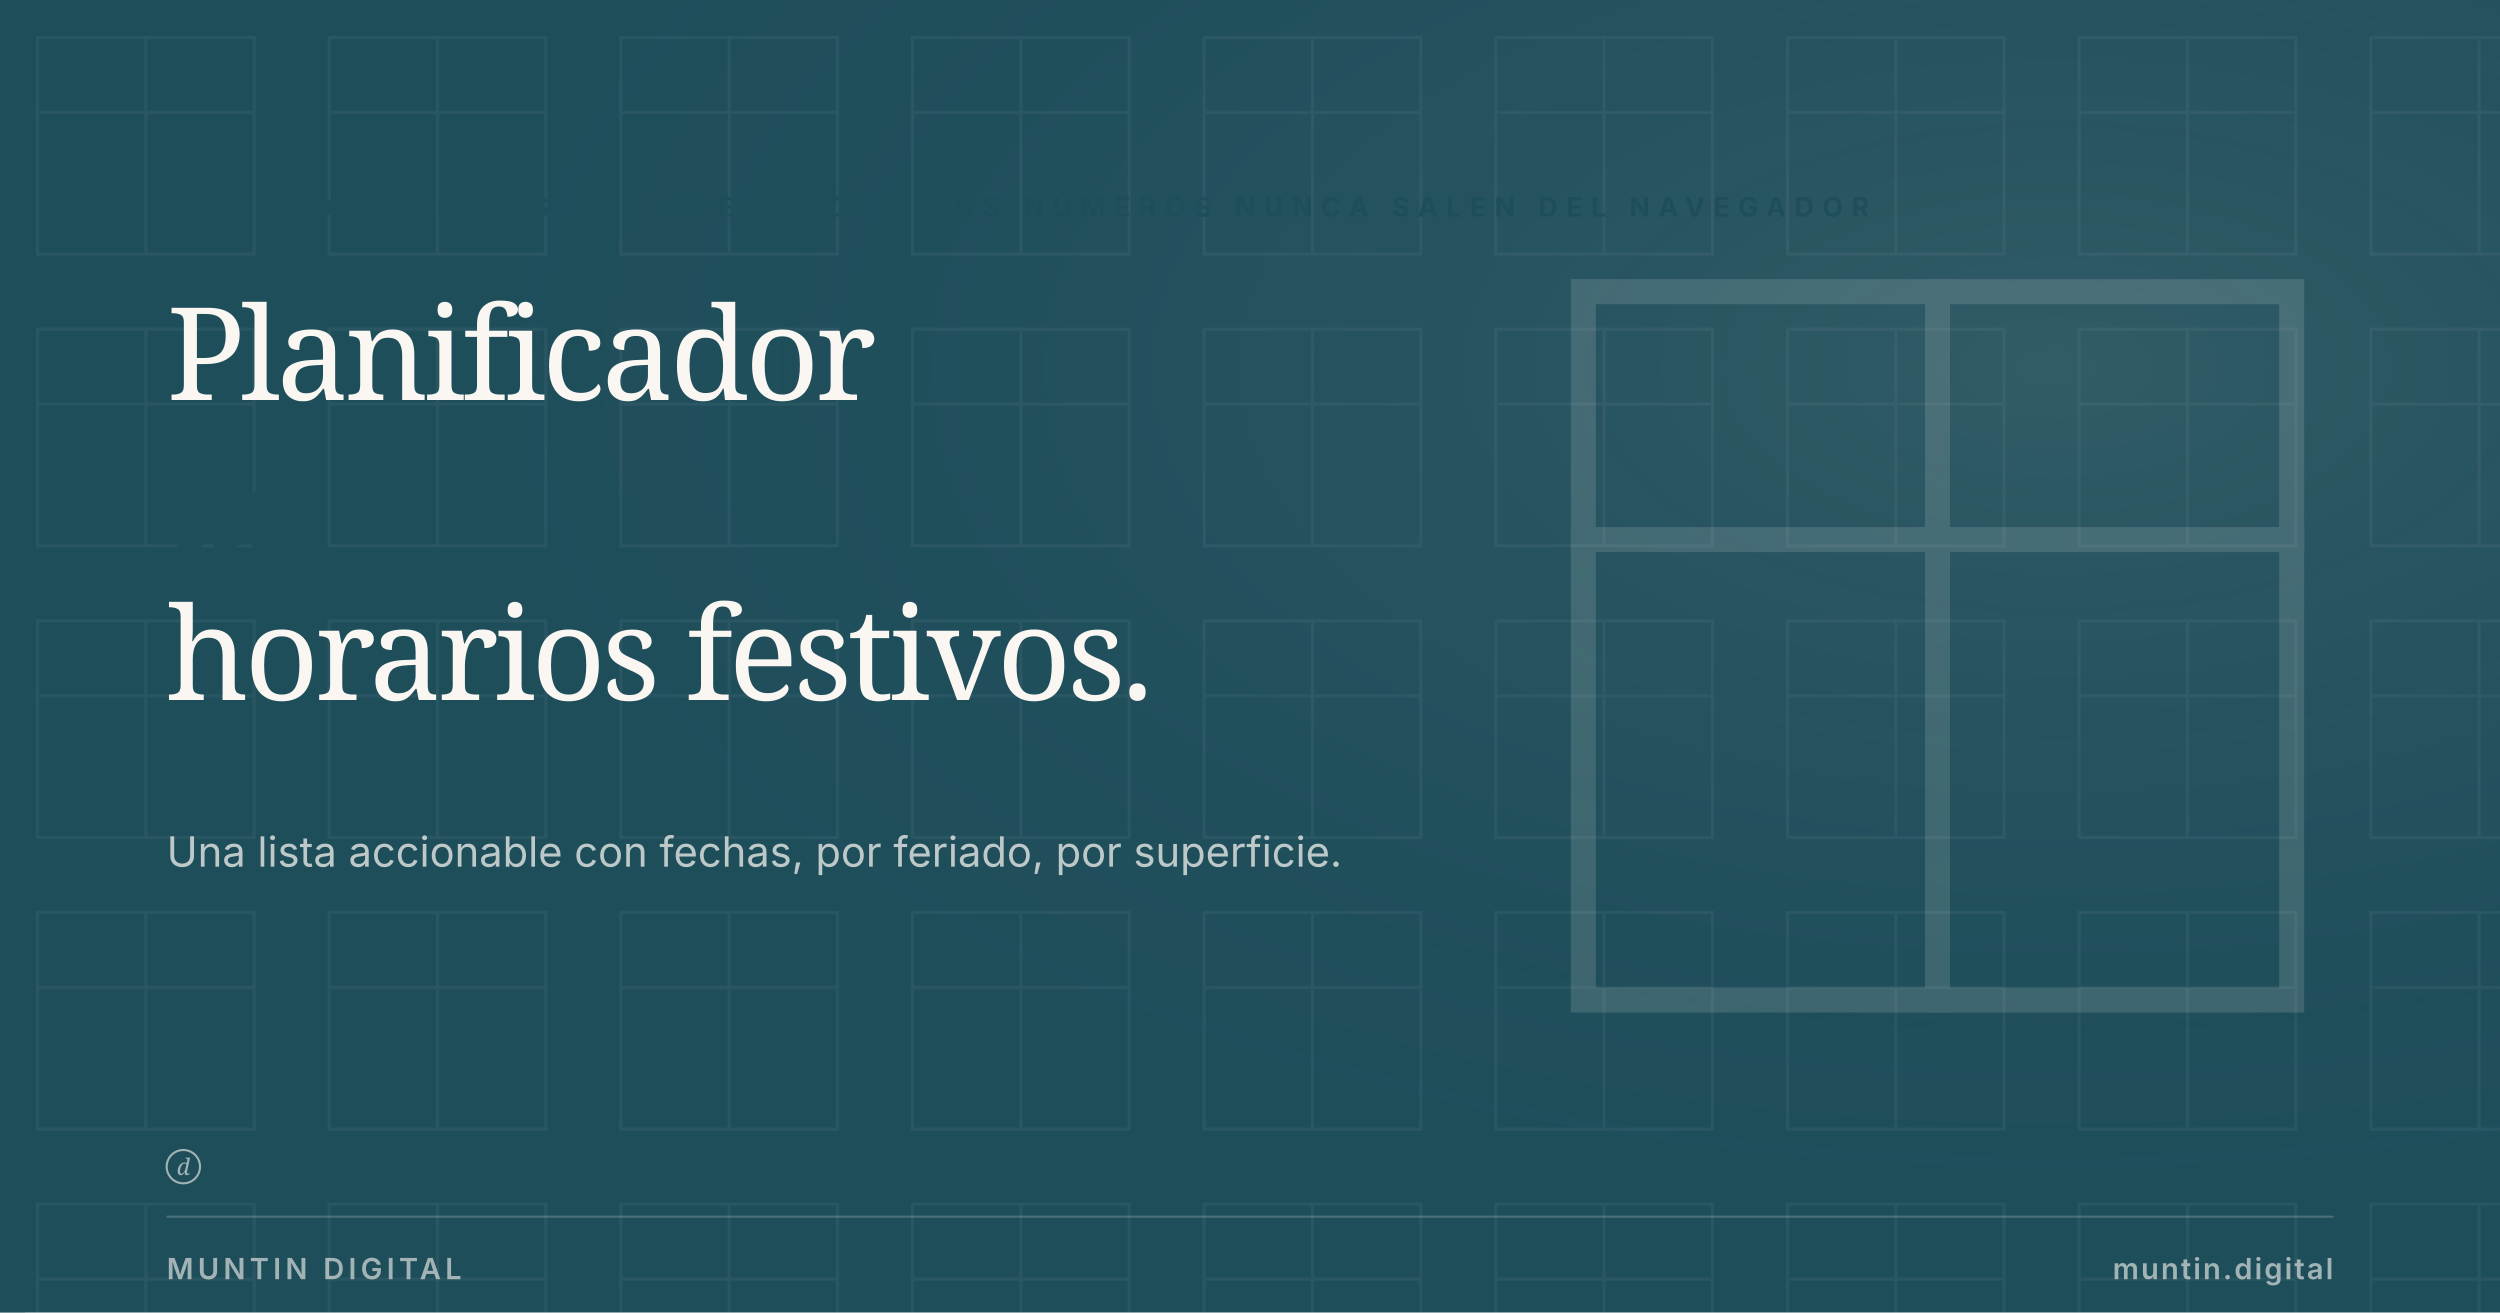
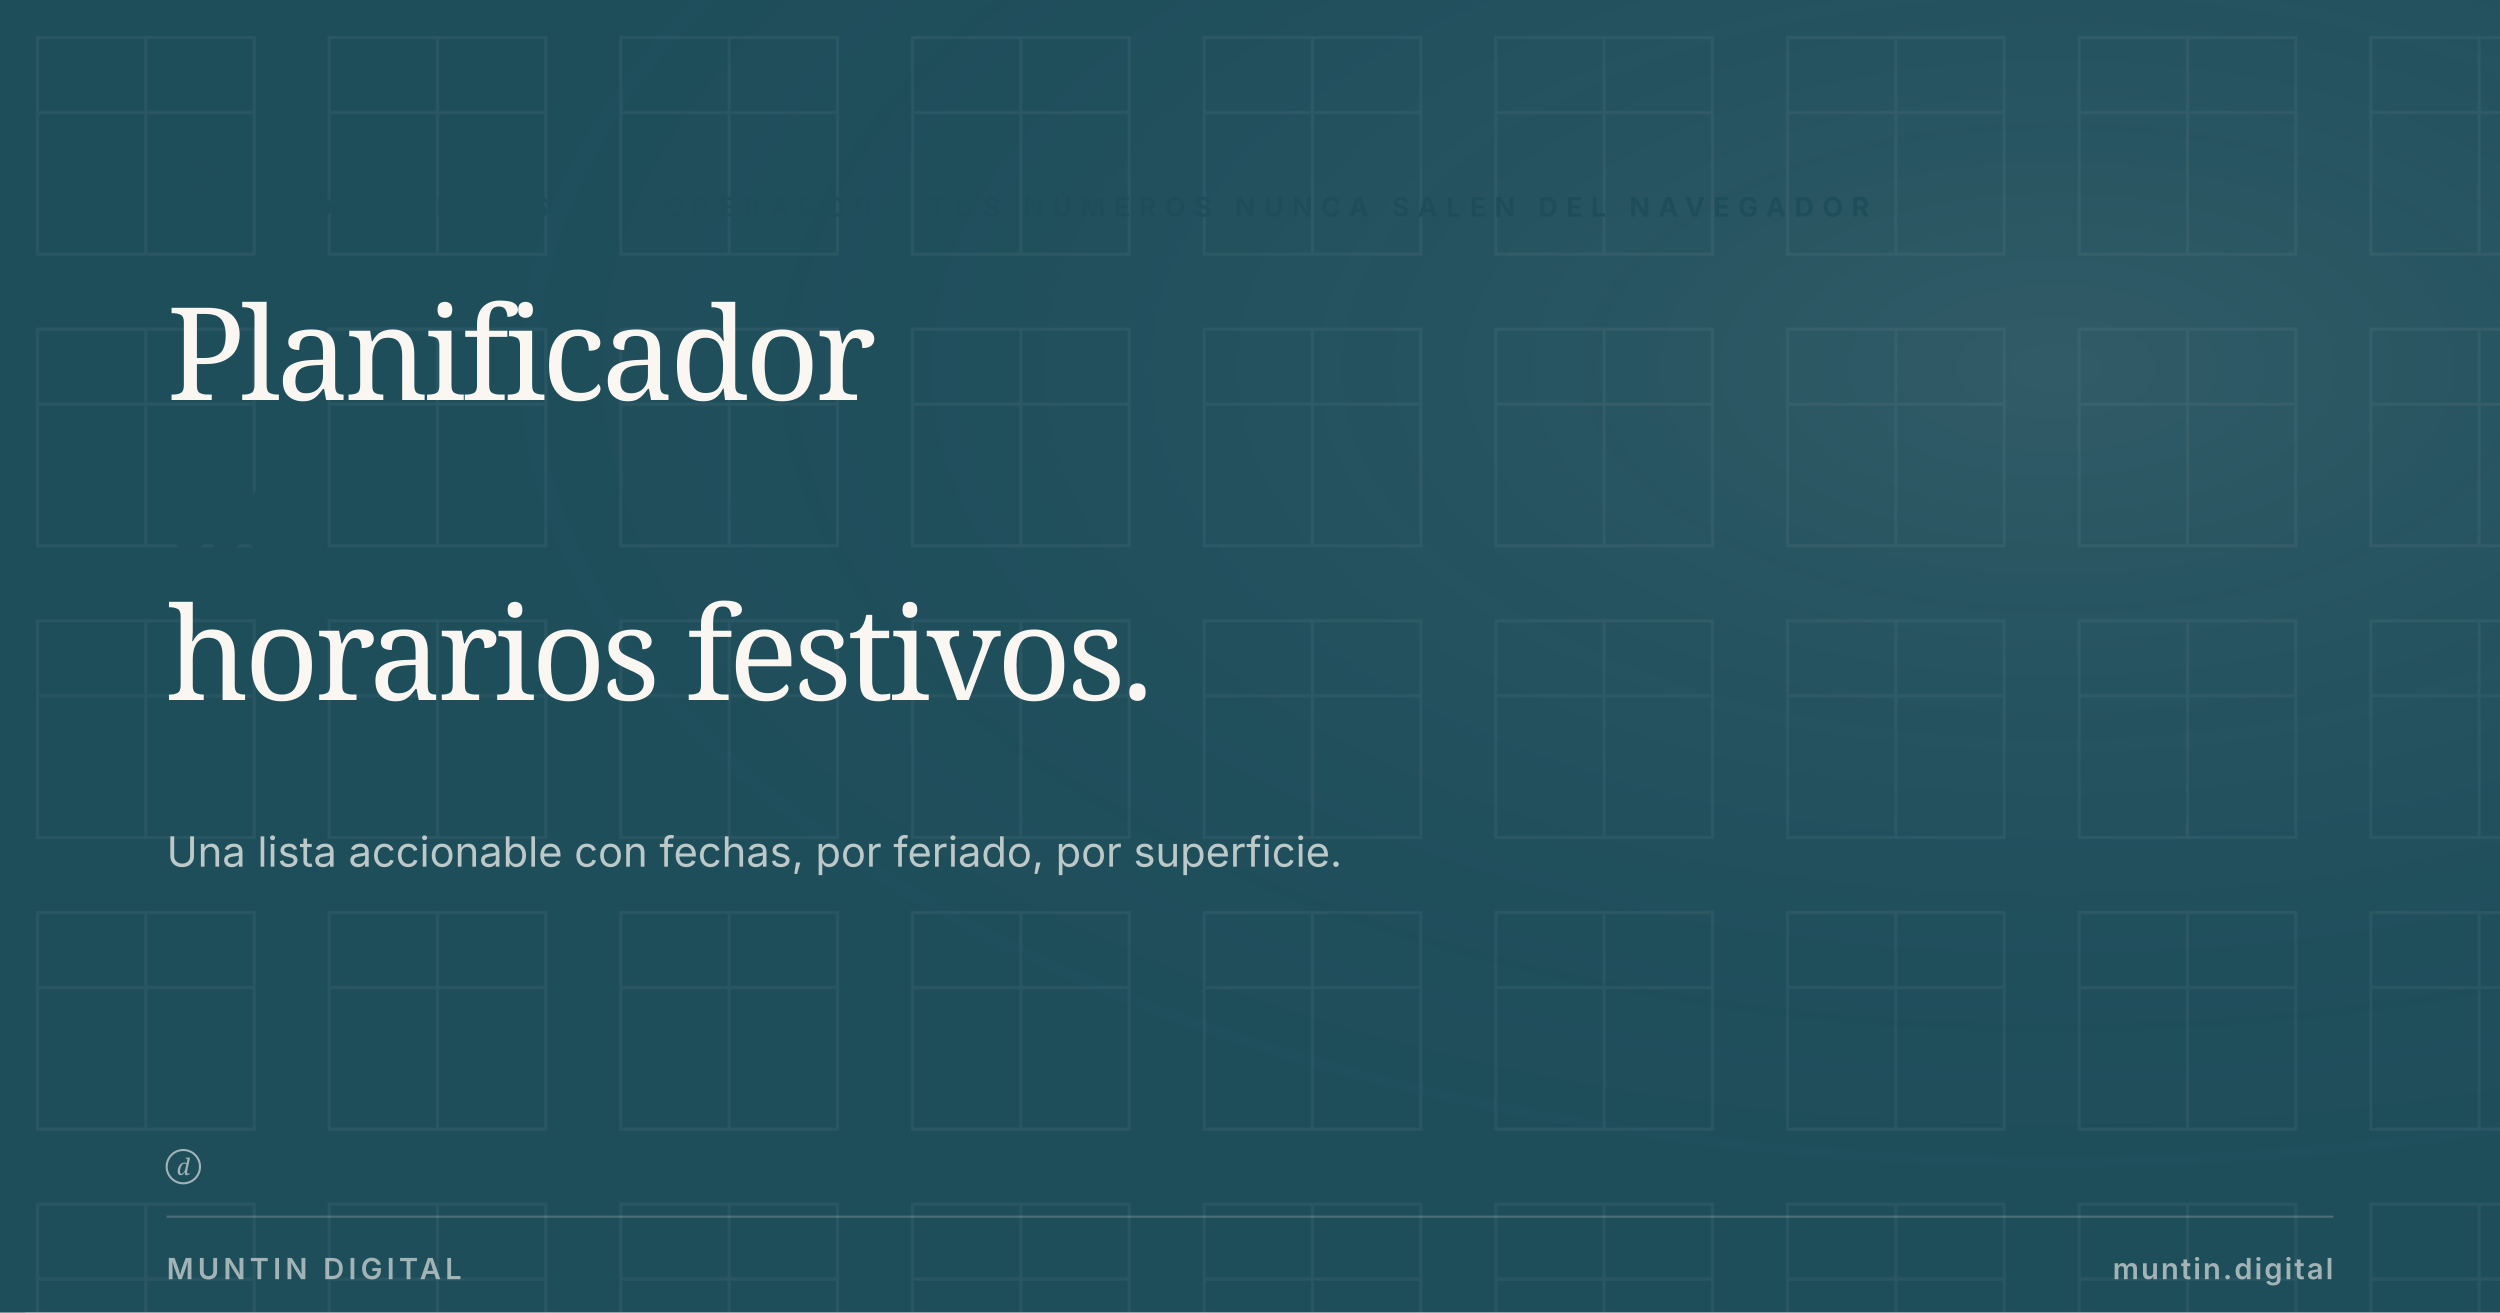
<svg xmlns="http://www.w3.org/2000/svg" viewBox="0 0 1200 630" width="1200" height="630">
  <defs>
    <radialGradient id="toolglow" cx="82%" cy="28%" r="65%">
      <stop offset="0%" stop-color="#FAF7F2" stop-opacity="0.08" />
      <stop offset="100%" stop-color="#1F4E5B" stop-opacity="0" />
    </radialGradient>
  </defs>
  <rect width="1200" height="630" fill="#1F4E5B" />
  <defs>
    <pattern id="muntinField" x="0" y="0" width="140" height="140" patternUnits="userSpaceOnUse">
      <g transform="translate(18, 18)" fill="none" stroke="#FAF7F2" stroke-width="1.5" stroke-linecap="square" stroke-linejoin="miter">
        <rect x="0" y="0" width="104" height="104" />
        <line x1="52" y1="0" x2="52" y2="104" />
        <line x1="0" y1="36" x2="104" y2="36" />
      </g>
    </pattern>
  </defs>
  <rect width="1200" height="630" fill="url(#muntinField)" opacity="0.05" />
  <rect width="1200" height="630" fill="url(#toolglow)" />
  <rect x="0" y="0" width="12" height="252" fill="#1F4E5B" />
  <rect x="0" y="252" width="12" height="378" fill="#1F4E5B" opacity="0.4" />
  <g transform="translate(80, 78) scale(1.5)" fill="none" stroke="#1F4E5B" stroke-width="1.167" stroke-linecap="round" stroke-linejoin="round" color="#1F4E5B" opacity="0.85">
    <path d="M12 22 C7 16 4 12 4 9 a8 8 0 0 1 16 0 c0 3 -3 7 -8 13 z" />
    <circle cx="12" cy="9" r="2.5" />
  </g>
  <text x="136" y="104" font-family="Inter, Arial, sans-serif" font-size="13" font-weight="700" letter-spacing="4" fill="#1F4E5B">HOJA GRATIS DEL OPERADOR · TUS NÚMEROS NUNCA SALEN DEL NAVEGADOR</text>
  <text x="80" y="192" font-family="Fraunces, Georgia, serif" font-size="62" font-weight="500" letter-spacing="-2" fill="#FAF7F2">Planificador</text>
  <text x="80" y="264" font-family="Fraunces, Georgia, serif" font-style="italic" font-size="62" font-weight="400" letter-spacing="-2" fill="#1F4E5B">de</text>
  <text x="80" y="336" font-family="Fraunces, Georgia, serif" font-size="62" font-weight="500" letter-spacing="-2" fill="#FAF7F2">horarios festivos.</text>
  <text x="80" y="416" font-family="Inter, Arial, sans-serif" font-size="20" font-weight="400" fill="#FAF7F2" opacity="0.72">Una lista accionable con fechas, por feriado, por superficie.</text>
-   <g transform="translate(760, 140)" stroke="#FAF7F2" stroke-width="12" stroke-linecap="square" stroke-linejoin="miter" fill="none" opacity="0.14">
-     <rect x="0" y="0" width="340" height="340" />
-     <line x1="170" y1="0" x2="170" y2="340" />
-     <line x1="0" y1="119" x2="340" y2="119" />
-   </g>
  <g transform="translate(80, 552)" fill="#FAF7F2" opacity="0.6">
    <circle cx="8" cy="8" r="8" fill="none" stroke="#FAF7F2" stroke-width="1" />
    <text x="8" y="12" text-anchor="middle" font-family="Fraunces, Georgia, serif" font-style="italic" font-size="11" font-weight="500" fill="#FAF7F2">d</text>
  </g>
  <line x1="80" y1="584" x2="1120" y2="584" stroke="rgba(250,247,242,0.2)" stroke-width="1" />
  <text x="80" y="614" font-family="Inter, Arial, sans-serif" font-size="14" font-weight="600" letter-spacing="2" fill="rgba(250,247,242,0.6)">MUNTIN DIGITAL</text>
  <text x="1120" y="614" text-anchor="end" font-family="Inter, Arial, sans-serif" font-size="14" font-weight="600" letter-spacing="1" fill="rgba(250,247,242,0.6)">muntin.digital</text>
</svg>
